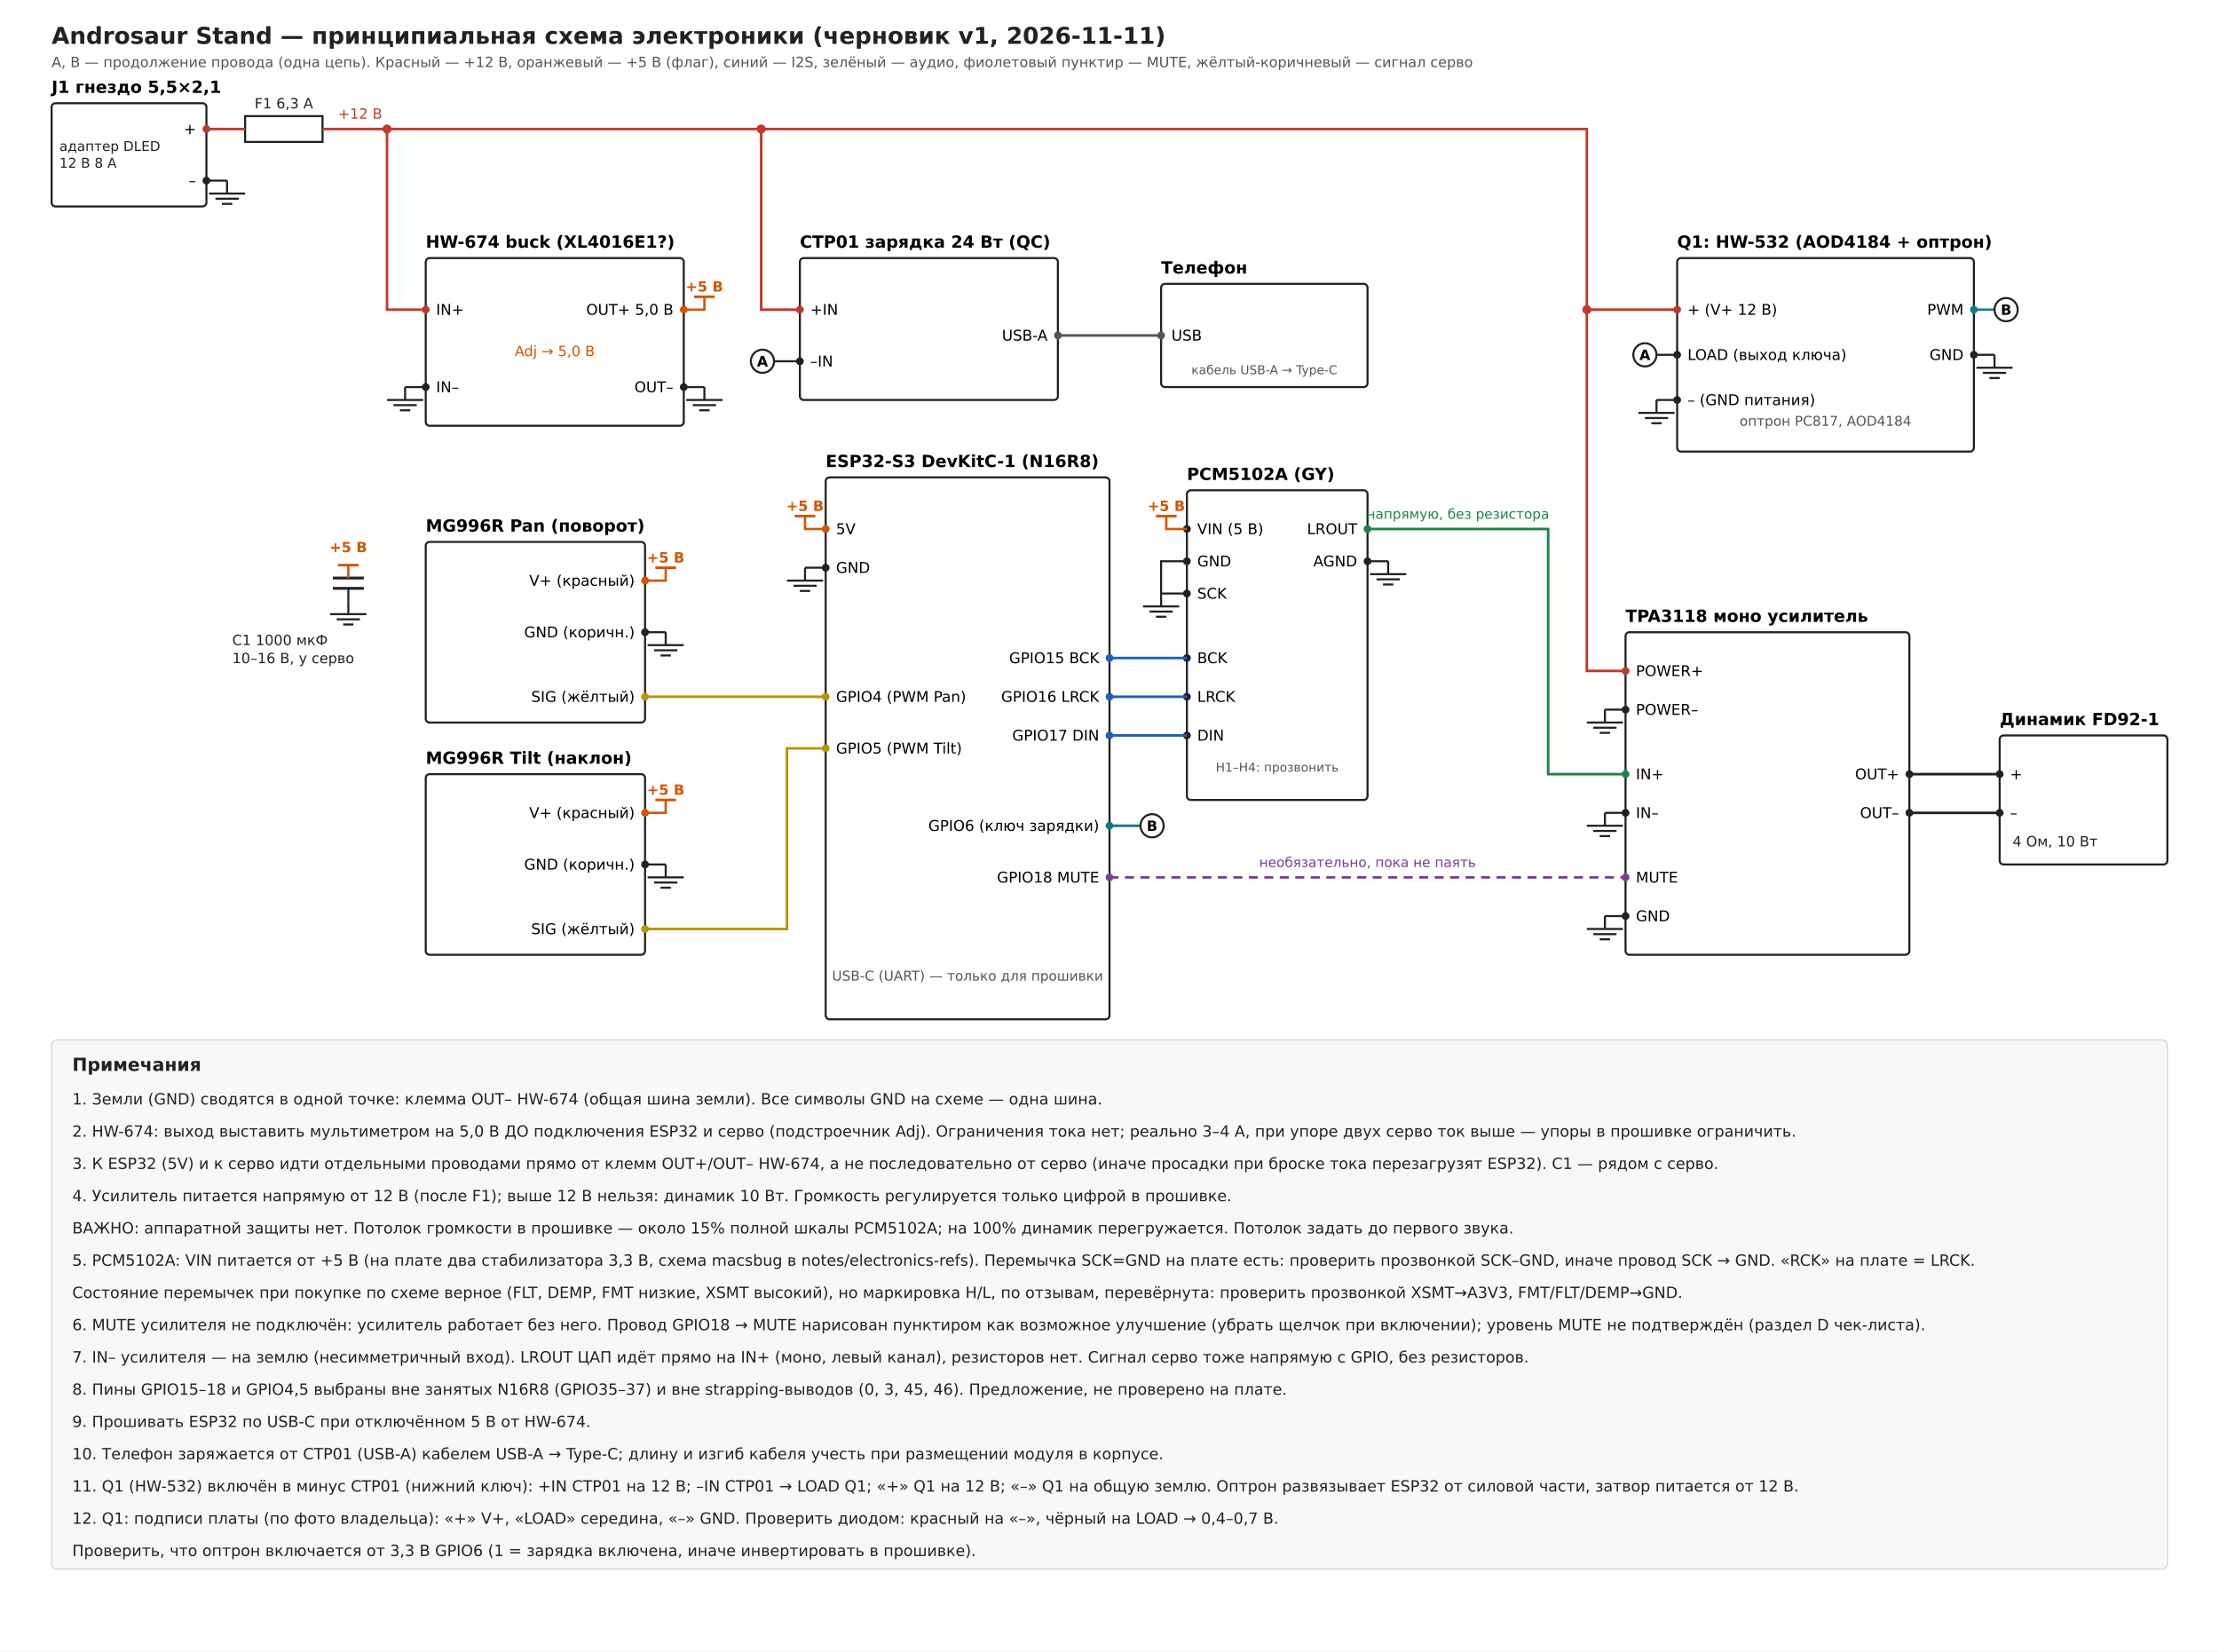
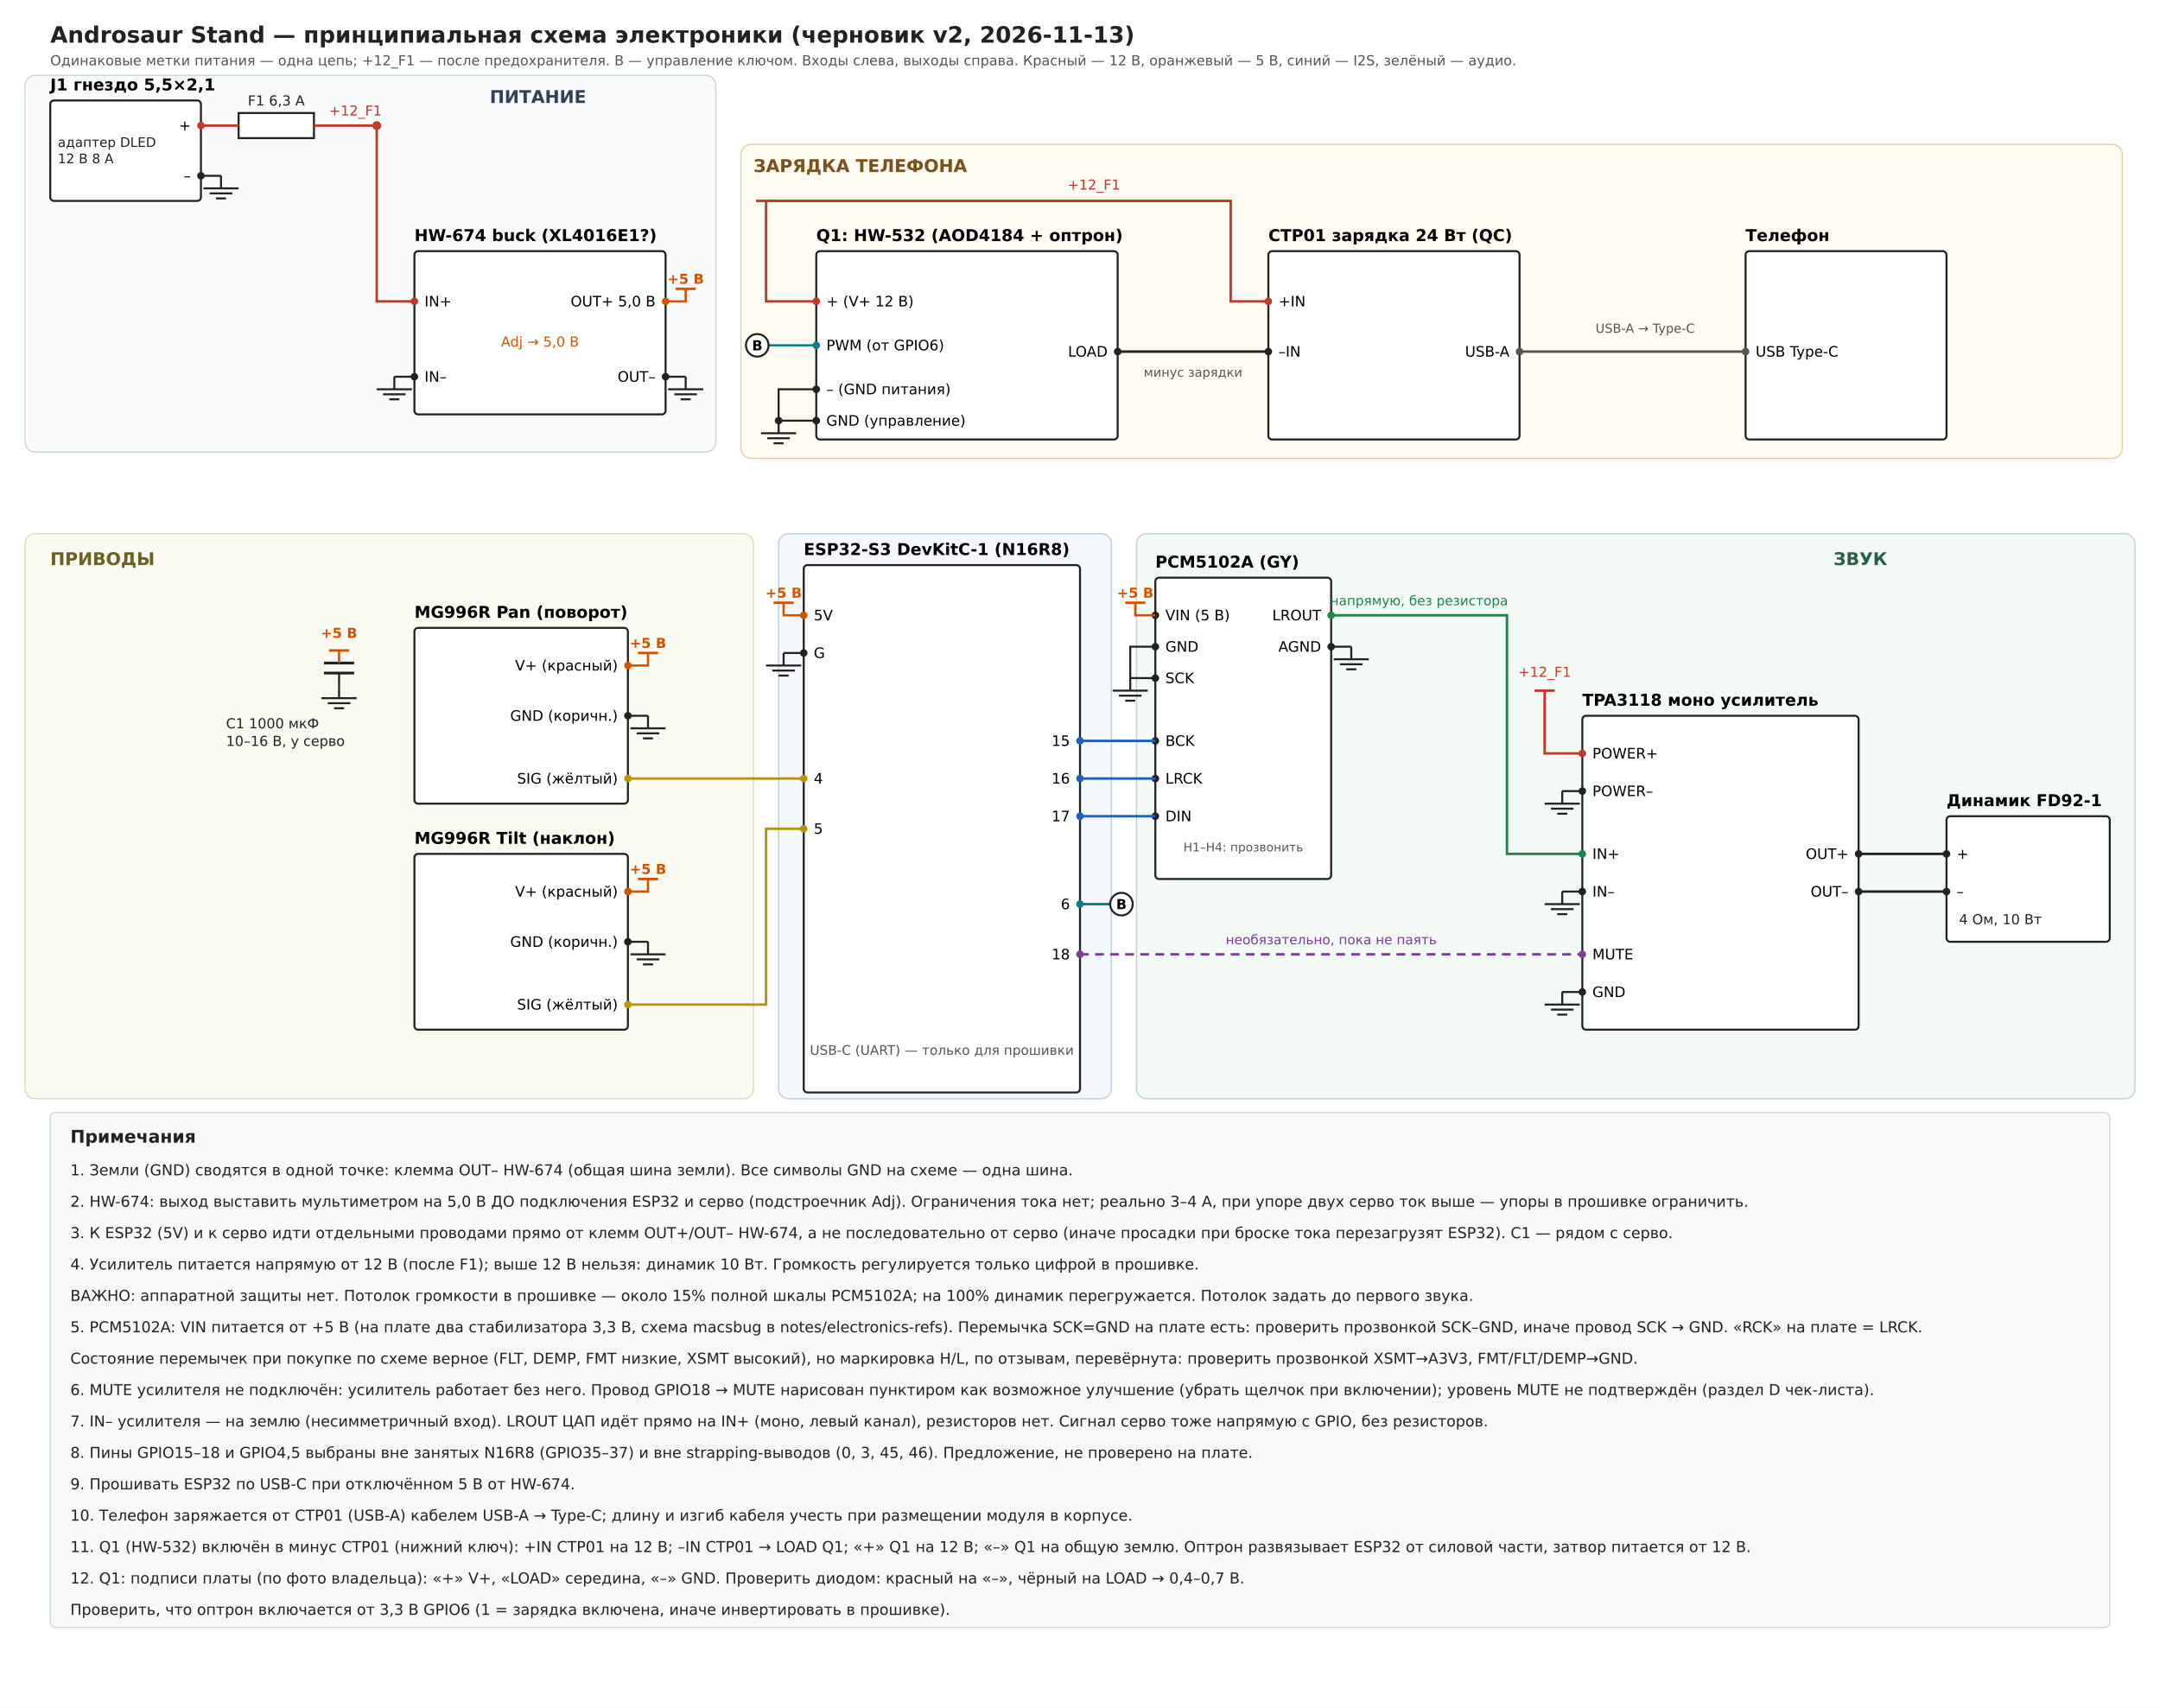
- <svg xmlns="http://www.w3.org/2000/svg" viewBox="0 0 1720 1280" width="1720" height="1280" font-family="DejaVu Sans, Arial, sans-serif">
-   <rect width="1720" height="1280" fill="#fff" />
-   <text x="40" y="34" font-size="18" text-anchor="start" font-weight="bold" fill="#222">Androsaur Stand — принципиальная схема электроники (черновик v1, 2026-11-11)</text>
-   <text x="40" y="52" font-size="11" text-anchor="start" font-weight="normal" fill="#555">A, B — продолжение провода (одна цепь). Красный — +12 В, оранжевый — +5 В (флаг), синий — I2S, зелёный — аудио, фиолетовый пунктир — MUTE, жёлтый-коричневый — сигнал серво</text>
+ <svg xmlns="http://www.w3.org/2000/svg" viewBox="0 0 1720 1360" width="1720" height="1360" font-family="DejaVu Sans, Arial, sans-serif">
+   <rect width="1720" height="1360" fill="#fff" />
+   <rect x="20" y="60" width="550" height="300" rx="8" fill="#f8fafc" stroke="#cbd5e1" />
+   <text x="390" y="82" font-size="14" font-weight="bold" fill="#334155">ПИТАНИЕ</text>
+   <rect x="590" y="115" width="1100" height="250" rx="8" fill="#fffaf2" stroke="#e2cda8" />
+   <text x="600" y="137" font-size="14" font-weight="bold" fill="#795220">ЗАРЯДКА ТЕЛЕФОНА</text>
+   <rect x="20" y="425" width="580" height="450" rx="8" fill="#faf9f2" stroke="#ded9bb" />
+   <text x="40" y="450" font-size="14" font-weight="bold" fill="#6b6023">ПРИВОДЫ</text>
+   <rect x="620" y="425" width="265" height="450" rx="8" fill="#f4f8fc" stroke="#bbcee2" />
+   <rect x="905" y="425" width="795" height="450" rx="8" fill="#f3faf6" stroke="#b9d8c6" />
+   <text x="1460" y="450" font-size="14" font-weight="bold" fill="#286045">ЗВУК</text>
+   <text x="40" y="34" font-size="18" text-anchor="start" font-weight="bold" fill="#222">Androsaur Stand — принципиальная схема электроники (черновик v2, 2026-11-13)</text>
+   <text x="40" y="52" font-size="11" text-anchor="start" font-weight="normal" fill="#555">Одинаковые метки питания — одна цепь; +12_F1 — после предохранителя. B — управление ключом. Входы слева, выходы справа. Красный — 12 В, оранжевый — 5 В, синий — I2S, зелёный — аудио.</text>
  <rect x="40" y="80" width="120" height="80" fill="#fff" stroke="#222" stroke-width="1.6" rx="3" />
  <text x="40" y="72" font-weight="bold" font-size="13">J1 гнездо 5,5×2,1</text>
  <text x="46" y="117" font-size="10.5" text-anchor="start" font-weight="normal" fill="#222">адаптер DLED</text>
  <text x="46" y="130" font-size="10.5" text-anchor="start" font-weight="normal" fill="#222">12 В 8 А</text>
  <circle cx="160" cy="100" r="3" fill="#c0392b" />
  <text x="152" y="104" font-size="11.5" text-anchor="end">+</text>
  <circle cx="160" cy="140" r="3" fill="#222" />
  <text x="152" y="144" font-size="11.5" text-anchor="end">–</text>
  <polyline points="160,140 176,140" fill="none" stroke="#222" stroke-width="1.6" />
  <polyline points="176,140 176,150" fill="none" stroke="#222" stroke-width="1.6" />
  <line x1="162" y1="150" x2="190" y2="150" stroke="#222" stroke-width="1.6" />
  <line x1="167" y1="154" x2="185" y2="154" stroke="#222" stroke-width="1.6" />
  <line x1="172" y1="158" x2="180" y2="158" stroke="#222" stroke-width="1.6" />
  <rect x="190" y="90" width="60" height="20" fill="#fff" stroke="#222" stroke-width="1.6" />
  <text x="220" y="84" font-size="11" text-anchor="middle" font-weight="normal" fill="#222">F1 6,3 А</text>
  <polyline points="160,100 190,100" fill="none" stroke="#c0392b" stroke-width="2" />
-   <polyline points="250,100 1230,100 1230,520 1260,520" fill="none" stroke="#c0392b" stroke-width="2" />
-   <text x="262" y="92" font-size="11" text-anchor="start" font-weight="normal" fill="#c0392b">+12 В</text>
+   <polyline points="250,100 300,100" fill="none" stroke="#c0392b" stroke-width="2" />
+   <text x="262" y="92" font-size="11" fill="#c0392b">+12_F1</text>
  <rect x="330" y="200" width="200" height="130" fill="#fff" stroke="#222" stroke-width="1.6" rx="3" />
  <text x="330" y="192" font-weight="bold" font-size="13">HW-674 buck (XL4016E1?)</text>
  <circle cx="330" cy="240" r="3" fill="#c0392b" />
  <text x="338" y="244" font-size="11.5">IN+</text>
  <circle cx="330" cy="300" r="3" fill="#222" />
  <text x="338" y="304" font-size="11.5">IN–</text>
  <circle cx="530" cy="240" r="3" fill="#d35400" />
  <text x="522" y="244" font-size="11.5" text-anchor="end">OUT+ 5,0 В</text>
  <circle cx="530" cy="300" r="3" fill="#222" />
  <text x="522" y="304" font-size="11.5" text-anchor="end">OUT–</text>
  <text x="430" y="276" font-size="11" text-anchor="middle" font-weight="normal" fill="#d35400">Adj → 5,0 В</text>
  <polyline points="300,100 300,240 330,240" fill="none" stroke="#c0392b" stroke-width="2" />
  <circle cx="300" cy="100" r="3.5" fill="#c0392b" />
  <polyline points="330,300 314,300" fill="none" stroke="#222" stroke-width="1.6" />
  <polyline points="314,300 314,310" fill="none" stroke="#222" stroke-width="1.6" />
  <line x1="300" y1="310" x2="328" y2="310" stroke="#222" stroke-width="1.6" />
  <line x1="305" y1="314" x2="323" y2="314" stroke="#222" stroke-width="1.6" />
  <line x1="310" y1="318" x2="318" y2="318" stroke="#222" stroke-width="1.6" />
  <polyline points="530,240 546,240 546,230" fill="none" stroke="#d35400" stroke-width="1.8" />
  <line x1="538" y1="230" x2="554" y2="230" stroke="#d35400" stroke-width="2" />
  <text x="546" y="226" font-size="11" font-weight="bold" fill="#d35400" text-anchor="middle">+5 В</text>
  <polyline points="530,300 546,300" fill="none" stroke="#222" stroke-width="1.6" />
  <polyline points="546,300 546,310" fill="none" stroke="#222" stroke-width="1.6" />
  <line x1="532" y1="310" x2="560" y2="310" stroke="#222" stroke-width="1.6" />
  <line x1="537" y1="314" x2="555" y2="314" stroke="#222" stroke-width="1.6" />
  <line x1="542" y1="318" x2="550" y2="318" stroke="#222" stroke-width="1.6" />
-   <rect x="620" y="200" width="200" height="110" fill="#fff" stroke="#222" stroke-width="1.6" rx="3" />
-   <text x="620" y="192" font-weight="bold" font-size="13">CTP01 зарядка 24 Вт (QC)</text>
-   <circle cx="620" cy="240" r="3" fill="#c0392b" />
-   <text x="628" y="244" font-size="11.5">+IN</text>
-   <circle cx="620" cy="280" r="3" fill="#222" />
-   <text x="628" y="284" font-size="11.5">–IN</text>
-   <circle cx="820" cy="260" r="3" fill="#555" />
-   <text x="812" y="264" font-size="11.5" text-anchor="end">USB-A</text>
-   <polyline points="590,100 590,240 620,240" fill="none" stroke="#c0392b" stroke-width="2" />
-   <circle cx="590" cy="100" r="3.5" fill="#c0392b" />
-   <polyline points="620,280 600,280" fill="none" stroke="#222" stroke-width="1.6" />
-   <circle cx="591" cy="280" r="9" fill="#fff" stroke="#222" stroke-width="1.6" />
-   <text x="591" y="284" font-size="11" font-weight="bold" text-anchor="middle">A</text>
-   <rect x="900" y="220" width="160" height="80" fill="#fff" stroke="#222" stroke-width="1.6" rx="3" />
-   <text x="900" y="212" font-weight="bold" font-size="13">Телефон</text>
-   <circle cx="900" cy="260" r="3" fill="#555" />
-   <text x="908" y="264" font-size="11.5">USB</text>
-   <text x="980" y="290" font-size="9.5" text-anchor="middle" font-weight="normal" fill="#555">кабель USB-A → Type-C</text>
-   <polyline points="820,260 900,260" fill="none" stroke="#555" stroke-width="2" />
-   <line x1="258" y1="448" x2="282" y2="448" stroke="#222" stroke-width="2.2" />
-   <line x1="258" y1="456" x2="282" y2="456" stroke="#222" stroke-width="2.2" />
-   <polyline points="270,448 270,438" fill="none" stroke="#d35400" stroke-width="1.8" />
-   <polyline points="270,456 270,466" fill="none" stroke="#222" stroke-width="1.6" />
-   <polyline points="270,466 270,476" fill="none" stroke="#222" stroke-width="1.6" />
-   <line x1="256" y1="476" x2="284" y2="476" stroke="#222" stroke-width="1.6" />
-   <line x1="261" y1="480" x2="279" y2="480" stroke="#222" stroke-width="1.6" />
-   <line x1="266" y1="484" x2="274" y2="484" stroke="#222" stroke-width="1.6" />
-   <line x1="262" y1="438" x2="278" y2="438" stroke="#d35400" stroke-width="2" />
-   <text x="270" y="428" font-size="11" text-anchor="middle" font-weight="bold" fill="#d35400">+5 В</text>
-   <text x="180" y="500" font-size="11" text-anchor="start" font-weight="normal" fill="#222">C1 1000 мкФ</text>
-   <text x="180" y="514" font-size="11" text-anchor="start" font-weight="normal" fill="#222">10–16 В, у серво</text>
-   <rect x="330" y="420" width="170" height="140" fill="#fff" stroke="#222" stroke-width="1.6" rx="3" />
-   <text x="330" y="412" font-weight="bold" font-size="13">MG996R Pan (поворот)</text>
-   <circle cx="500" cy="450" r="3" fill="#d35400" />
-   <text x="492" y="454" font-size="11.5" text-anchor="end">V+ (красный)</text>
-   <circle cx="500" cy="490" r="3" fill="#222" />
-   <text x="492" y="494" font-size="11.5" text-anchor="end">GND (коричн.)</text>
-   <circle cx="500" cy="540" r="3" fill="#b7950b" />
-   <text x="492" y="544" font-size="11.5" text-anchor="end">SIG (жёлтый)</text>
-   <polyline points="500,450 516,450 516,440" fill="none" stroke="#d35400" stroke-width="1.8" />
-   <line x1="508" y1="440" x2="524" y2="440" stroke="#d35400" stroke-width="2" />
-   <text x="516" y="436" font-size="11" font-weight="bold" fill="#d35400" text-anchor="middle">+5 В</text>
-   <polyline points="500,490 516,490" fill="none" stroke="#222" stroke-width="1.6" />
-   <polyline points="516,490 516,500" fill="none" stroke="#222" stroke-width="1.6" />
-   <line x1="502" y1="500" x2="530" y2="500" stroke="#222" stroke-width="1.6" />
-   <line x1="507" y1="504" x2="525" y2="504" stroke="#222" stroke-width="1.6" />
-   <line x1="512" y1="508" x2="520" y2="508" stroke="#222" stroke-width="1.6" />
-   <rect x="330" y="600" width="170" height="140" fill="#fff" stroke="#222" stroke-width="1.6" rx="3" />
-   <text x="330" y="592" font-weight="bold" font-size="13">MG996R Tilt (наклон)</text>
-   <circle cx="500" cy="630" r="3" fill="#d35400" />
-   <text x="492" y="634" font-size="11.5" text-anchor="end">V+ (красный)</text>
-   <circle cx="500" cy="670" r="3" fill="#222" />
-   <text x="492" y="674" font-size="11.5" text-anchor="end">GND (коричн.)</text>
-   <circle cx="500" cy="720" r="3" fill="#b7950b" />
-   <text x="492" y="724" font-size="11.5" text-anchor="end">SIG (жёлтый)</text>
-   <polyline points="500,630 516,630 516,620" fill="none" stroke="#d35400" stroke-width="1.8" />
-   <line x1="508" y1="620" x2="524" y2="620" stroke="#d35400" stroke-width="2" />
-   <text x="516" y="616" font-size="11" font-weight="bold" fill="#d35400" text-anchor="middle">+5 В</text>
-   <polyline points="500,670 516,670" fill="none" stroke="#222" stroke-width="1.6" />
-   <polyline points="516,670 516,680" fill="none" stroke="#222" stroke-width="1.6" />
-   <line x1="502" y1="680" x2="530" y2="680" stroke="#222" stroke-width="1.6" />
-   <line x1="507" y1="684" x2="525" y2="684" stroke="#222" stroke-width="1.6" />
-   <line x1="512" y1="688" x2="520" y2="688" stroke="#222" stroke-width="1.6" />
-   <rect x="640" y="370" width="220" height="420" fill="#fff" stroke="#222" stroke-width="1.6" rx="3" />
-   <text x="640" y="362" font-weight="bold" font-size="13">ESP32-S3 DevKitC-1 (N16R8)</text>
-   <circle cx="640" cy="410" r="3" fill="#d35400" />
-   <text x="648" y="414" font-size="11.5">5V</text>
-   <circle cx="640" cy="440" r="3" fill="#222" />
-   <text x="648" y="444" font-size="11.5">GND</text>
-   <circle cx="640" cy="540" r="3" fill="#b7950b" />
-   <text x="648" y="544" font-size="11.5">GPIO4 (PWM Pan)</text>
-   <circle cx="640" cy="580" r="3" fill="#b7950b" />
-   <text x="648" y="584" font-size="11.5">GPIO5 (PWM Tilt)</text>
-   <polyline points="640,410 624,410 624,400" fill="none" stroke="#d35400" stroke-width="1.8" />
-   <line x1="616" y1="400" x2="632" y2="400" stroke="#d35400" stroke-width="2" />
-   <text x="624" y="396" font-size="11" font-weight="bold" fill="#d35400" text-anchor="middle">+5 В</text>
-   <polyline points="640,440 624,440" fill="none" stroke="#222" stroke-width="1.6" />
-   <polyline points="624,440 624,450" fill="none" stroke="#222" stroke-width="1.6" />
-   <line x1="610" y1="450" x2="638" y2="450" stroke="#222" stroke-width="1.6" />
-   <line x1="615" y1="454" x2="633" y2="454" stroke="#222" stroke-width="1.6" />
-   <line x1="620" y1="458" x2="628" y2="458" stroke="#222" stroke-width="1.6" />
-   <circle cx="860" cy="510" r="3" fill="#1f5fbf" />
-   <text x="852" y="514" font-size="11.5" text-anchor="end">GPIO15 BCK</text>
-   <circle cx="860" cy="540" r="3" fill="#1f5fbf" />
-   <text x="852" y="544" font-size="11.5" text-anchor="end">GPIO16 LRCK</text>
-   <circle cx="860" cy="570" r="3" fill="#1f5fbf" />
-   <text x="852" y="574" font-size="11.5" text-anchor="end">GPIO17 DIN</text>
-   <circle cx="860" cy="680" r="3" fill="#7d3c98" />
-   <text x="852" y="684" font-size="11.5" text-anchor="end">GPIO18 MUTE</text>
-   <circle cx="860" cy="640" r="3" fill="#117a8b" />
-   <text x="852" y="644" font-size="11.5" text-anchor="end">GPIO6 (ключ зарядки)</text>
-   <polyline points="860,640 884,640" fill="none" stroke="#117a8b" stroke-width="2" />
-   <circle cx="893" cy="640" r="9" fill="#fff" stroke="#222" stroke-width="1.6" />
-   <text x="893" y="644" font-size="11" font-weight="bold" text-anchor="middle">B</text>
-   <text x="750" y="760" font-size="10.5" text-anchor="middle" font-weight="normal" fill="#555">USB-C (UART) — только для прошивки</text>
-   <polyline points="500,540 640,540" fill="none" stroke="#b7950b" stroke-width="2" />
-   <polyline points="500,720 610,720 610,580 640,580" fill="none" stroke="#b7950b" stroke-width="2" />
-   <rect x="920" y="380" width="140" height="240" fill="#fff" stroke="#222" stroke-width="1.6" rx="3" />
-   <text x="920" y="372" font-weight="bold" font-size="13">PCM5102A (GY)</text>
-   <circle cx="920" cy="410" r="3" fill="#222" />
-   <text x="928" y="414" font-size="11.5">VIN (5 В)</text>
-   <circle cx="920" cy="435" r="3" fill="#222" />
-   <text x="928" y="439" font-size="11.5">GND</text>
-   <circle cx="920" cy="460" r="3" fill="#222" />
-   <text x="928" y="464" font-size="11.5">SCK</text>
-   <circle cx="920" cy="510" r="3" fill="#222" />
-   <text x="928" y="514" font-size="11.5">BCK</text>
-   <circle cx="920" cy="540" r="3" fill="#222" />
-   <text x="928" y="544" font-size="11.5">LRCK</text>
-   <circle cx="920" cy="570" r="3" fill="#222" />
-   <text x="928" y="574" font-size="11.5">DIN</text>
-   <circle cx="1060" cy="410" r="3" fill="#1e8449" />
-   <text x="1052" y="414" font-size="11.5" text-anchor="end">LROUT</text>
-   <circle cx="1060" cy="435" r="3" fill="#222" />
-   <text x="1052" y="439" font-size="11.5" text-anchor="end">AGND</text>
-   <polyline points="920,410 904,410 904,400" fill="none" stroke="#d35400" stroke-width="1.8" />
-   <line x1="896" y1="400" x2="912" y2="400" stroke="#d35400" stroke-width="2" />
-   <text x="904" y="396" font-size="11" font-weight="bold" fill="#d35400" text-anchor="middle">+5 В</text>
-   <polyline points="920,435 900,435 900,460 920,460" fill="none" stroke="#222" stroke-width="1.6" />
-   <polyline points="900,460 900,470" fill="none" stroke="#222" stroke-width="1.6" />
-   <line x1="886" y1="470" x2="914" y2="470" stroke="#222" stroke-width="1.6" />
-   <line x1="891" y1="474" x2="909" y2="474" stroke="#222" stroke-width="1.6" />
-   <line x1="896" y1="478" x2="904" y2="478" stroke="#222" stroke-width="1.6" />
-   <polyline points="860,510 920,510" fill="none" stroke="#1f5fbf" stroke-width="2" />
-   <polyline points="860,540 920,540" fill="none" stroke="#1f5fbf" stroke-width="2" />
-   <polyline points="860,570 920,570" fill="none" stroke="#1f5fbf" stroke-width="2" />
-   <text x="990" y="598" font-size="9.5" text-anchor="middle" font-weight="normal" fill="#555">H1–H4: прозвонить</text>
-   <polyline points="1060,435 1076,435" fill="none" stroke="#222" stroke-width="1.6" />
-   <polyline points="1076,435 1076,445" fill="none" stroke="#222" stroke-width="1.6" />
-   <line x1="1062" y1="445" x2="1090" y2="445" stroke="#222" stroke-width="1.6" />
-   <line x1="1067" y1="449" x2="1085" y2="449" stroke="#222" stroke-width="1.6" />
-   <line x1="1072" y1="453" x2="1080" y2="453" stroke="#222" stroke-width="1.6" />
-   <polyline points="1060,410 1200,410 1200,600 1260,600" fill="none" stroke="#1e8449" stroke-width="2" />
-   <text x="1130" y="402" font-size="10.5" text-anchor="middle" font-weight="normal" fill="#1e8449">напрямую, без резистора</text>
-   <rect x="1300" y="200" width="230" height="150" fill="#fff" stroke="#222" stroke-width="1.6" rx="3" />
-   <text x="1300" y="192" font-weight="bold" font-size="13">Q1: HW-532 (AOD4184 + оптрон)</text>
-   <circle cx="1300" cy="240" r="3" fill="#c0392b" />
-   <text x="1308" y="244" font-size="11.5">+ (V+ 12 В)</text>
-   <circle cx="1300" cy="275" r="3" fill="#222" />
-   <text x="1308" y="279" font-size="11.5">LOAD (выход ключа)</text>
-   <circle cx="1300" cy="310" r="3" fill="#222" />
-   <text x="1308" y="314" font-size="11.5">– (GND питания)</text>
-   <polyline points="1300,310 1284,310" fill="none" stroke="#222" stroke-width="1.6" />
-   <polyline points="1284,310 1284,320" fill="none" stroke="#222" stroke-width="1.6" />
-   <line x1="1270" y1="320" x2="1298" y2="320" stroke="#222" stroke-width="1.6" />
-   <line x1="1275" y1="324" x2="1293" y2="324" stroke="#222" stroke-width="1.6" />
-   <line x1="1280" y1="328" x2="1288" y2="328" stroke="#222" stroke-width="1.6" />
-   <polyline points="1230,240 1300,240" fill="none" stroke="#c0392b" stroke-width="2" />
-   <circle cx="1230" cy="240" r="3.5" fill="#c0392b" />
-   <polyline points="1300,275 1284,275" fill="none" stroke="#222" stroke-width="1.6" />
-   <circle cx="1275" cy="275" r="9" fill="#fff" stroke="#222" stroke-width="1.6" />
-   <text x="1275" y="279" font-size="11" font-weight="bold" text-anchor="middle">A</text>
-   <circle cx="1530" cy="240" r="3" fill="#117a8b" />
-   <text x="1522" y="244" font-size="11.5" text-anchor="end">PWM</text>
-   <circle cx="1530" cy="275" r="3" fill="#222" />
-   <text x="1522" y="279" font-size="11.5" text-anchor="end">GND</text>
-   <polyline points="1530,240 1546,240" fill="none" stroke="#117a8b" stroke-width="1.8" />
-   <circle cx="1555" cy="240" r="9" fill="#fff" stroke="#222" stroke-width="1.6" />
-   <text x="1555" y="244" font-size="11" font-weight="bold" text-anchor="middle">B</text>
-   <polyline points="1530,275 1546,275" fill="none" stroke="#222" stroke-width="1.6" />
-   <polyline points="1546,275 1546,285" fill="none" stroke="#222" stroke-width="1.6" />
-   <line x1="1532" y1="285" x2="1560" y2="285" stroke="#222" stroke-width="1.6" />
-   <line x1="1537" y1="289" x2="1555" y2="289" stroke="#222" stroke-width="1.6" />
-   <line x1="1542" y1="293" x2="1550" y2="293" stroke="#222" stroke-width="1.6" />
-   <text x="1415" y="330" font-size="10.5" text-anchor="middle" font-weight="normal" fill="#555">оптрон PC817, AOD4184</text>
-   <rect x="1260" y="490" width="220" height="250" fill="#fff" stroke="#222" stroke-width="1.6" rx="3" />
-   <text x="1260" y="482" font-weight="bold" font-size="13">TPA3118 моно усилитель</text>
-   <circle cx="1260" cy="520" r="3" fill="#c0392b" />
-   <text x="1268" y="524" font-size="11.5">POWER+</text>
-   <circle cx="1260" cy="550" r="3" fill="#222" />
-   <text x="1268" y="554" font-size="11.5">POWER–</text>
-   <circle cx="1260" cy="600" r="3" fill="#1e8449" />
-   <text x="1268" y="604" font-size="11.5">IN+</text>
-   <circle cx="1260" cy="630" r="3" fill="#222" />
-   <text x="1268" y="634" font-size="11.5">IN–</text>
-   <circle cx="1260" cy="680" r="3" fill="#7d3c98" />
-   <text x="1268" y="684" font-size="11.5">MUTE</text>
-   <circle cx="1260" cy="710" r="3" fill="#222" />
-   <text x="1268" y="714" font-size="11.5">GND</text>
-   <circle cx="1480" cy="600" r="3" fill="#222" />
-   <text x="1472" y="604" font-size="11.5" text-anchor="end">OUT+</text>
-   <circle cx="1480" cy="630" r="3" fill="#222" />
-   <text x="1472" y="634" font-size="11.5" text-anchor="end">OUT–</text>
-   <polyline points="1260,550 1244,550" fill="none" stroke="#222" stroke-width="1.6" />
-   <polyline points="1244,550 1244,560" fill="none" stroke="#222" stroke-width="1.6" />
-   <line x1="1230" y1="560" x2="1258" y2="560" stroke="#222" stroke-width="1.6" />
-   <line x1="1235" y1="564" x2="1253" y2="564" stroke="#222" stroke-width="1.6" />
-   <line x1="1240" y1="568" x2="1248" y2="568" stroke="#222" stroke-width="1.6" />
-   <polyline points="1260,630 1244,630" fill="none" stroke="#222" stroke-width="1.6" />
-   <polyline points="1244,630 1244,640" fill="none" stroke="#222" stroke-width="1.6" />
-   <line x1="1230" y1="640" x2="1258" y2="640" stroke="#222" stroke-width="1.6" />
-   <line x1="1235" y1="644" x2="1253" y2="644" stroke="#222" stroke-width="1.6" />
-   <line x1="1240" y1="648" x2="1248" y2="648" stroke="#222" stroke-width="1.6" />
-   <polyline points="1260,710 1244,710" fill="none" stroke="#222" stroke-width="1.6" />
-   <polyline points="1244,710 1244,720" fill="none" stroke="#222" stroke-width="1.6" />
-   <line x1="1230" y1="720" x2="1258" y2="720" stroke="#222" stroke-width="1.6" />
-   <line x1="1235" y1="724" x2="1253" y2="724" stroke="#222" stroke-width="1.6" />
-   <line x1="1240" y1="728" x2="1248" y2="728" stroke="#222" stroke-width="1.6" />
-   <polyline points="860,680 1260,680" fill="none" stroke="#7d3c98" stroke-width="2" stroke-dasharray="7 5" />
-   <text x="1060" y="672" font-size="10.5" text-anchor="middle" font-weight="normal" fill="#7d3c98">необязательно, пока не паять</text>
-   <rect x="1550" y="570" width="130" height="100" fill="#fff" stroke="#222" stroke-width="1.6" rx="3" />
-   <text x="1550" y="562" font-weight="bold" font-size="13">Динамик FD92-1</text>
-   <text x="1560" y="656" font-size="11" text-anchor="start" font-weight="normal" fill="#222">4 Ом, 10 Вт</text>
-   <circle cx="1550" cy="600" r="3" fill="#222" />
-   <text x="1558" y="604" font-size="11.5">+</text>
-   <circle cx="1550" cy="630" r="3" fill="#222" />
-   <text x="1558" y="634" font-size="11.5">–</text>
-   <polyline points="1480,600 1550,600" fill="none" stroke="#222" stroke-width="2" />
-   <polyline points="1480,630 1550,630" fill="none" stroke="#222" stroke-width="2" />
-   <rect x="40" y="806" width="1640" height="410" fill="#f6f8fa" stroke="#d0d7de" rx="4" />
-   <text x="56" y="830" font-size="14" text-anchor="start" font-weight="bold" fill="#222">Примечания</text>
-   <text x="56" y="856" font-size="12" text-anchor="start" font-weight="normal" fill="#222">1. Земли (GND) сводятся в одной точке: клемма OUT– HW-674 (общая шина земли). Все символы GND на схеме — одна шина.</text>
-   <text x="56" y="881" font-size="12" text-anchor="start" font-weight="normal" fill="#222">2. HW-674: выход выставить мультиметром на 5,0 В ДО подключения ESP32 и серво (подстроечник Adj). Ограничения тока нет; реально 3–4 А, при упоре двух серво ток выше — упоры в прошивке ограничить.</text>
-   <text x="56" y="906" font-size="12" text-anchor="start" font-weight="normal" fill="#222">3. К ESP32 (5V) и к серво идти отдельными проводами прямо от клемм OUT+/OUT– HW-674, а не последовательно от серво (иначе просадки при броске тока перезагрузят ESP32). C1 — рядом с серво.</text>
-   <text x="56" y="931" font-size="12" text-anchor="start" font-weight="normal" fill="#222">4. Усилитель питается напрямую от 12 В (после F1); выше 12 В нельзя: динамик 10 Вт. Громкость регулируется только цифрой в прошивке.</text>
-   <text x="56" y="956" font-size="12" text-anchor="start" font-weight="normal" fill="#222">    ВАЖНО: аппаратной защиты нет. Потолок громкости в прошивке — около 15% полной шкалы PCM5102A; на 100% динамик перегружается. Потолок задать до первого звука.</text>
-   <text x="56" y="981" font-size="12" text-anchor="start" font-weight="normal" fill="#222">5. PCM5102A: VIN питается от +5 В (на плате два стабилизатора 3,3 В, схема macsbug в notes/electronics-refs). Перемычка SCK=GND на плате есть: проверить прозвонкой SCK–GND, иначе провод SCK → GND. «RCK» на плате = LRCK.</text>
-   <text x="56" y="1006" font-size="12" text-anchor="start" font-weight="normal" fill="#222">    Состояние перемычек при покупке по схеме верное (FLT, DEMP, FMT низкие, XSMT высокий), но маркировка H/L, по отзывам, перевёрнута: проверить прозвонкой XSMT→A3V3, FMT/FLT/DEMP→GND.</text>
-   <text x="56" y="1031" font-size="12" text-anchor="start" font-weight="normal" fill="#222">6. MUTE усилителя не подключён: усилитель работает без него. Провод GPIO18 → MUTE нарисован пунктиром как возможное улучшение (убрать щелчок при включении); уровень MUTE не подтверждён (раздел D чек-листа).</text>
-   <text x="56" y="1056" font-size="12" text-anchor="start" font-weight="normal" fill="#222">7. IN– усилителя — на землю (несимметричный вход). LROUT ЦАП идёт прямо на IN+ (моно, левый канал), резисторов нет. Сигнал серво тоже напрямую с GPIO, без резисторов.</text>
-   <text x="56" y="1081" font-size="12" text-anchor="start" font-weight="normal" fill="#222">8. Пины GPIO15–18 и GPIO4,5 выбраны вне занятых N16R8 (GPIO35–37) и вне strapping-выводов (0, 3, 45, 46). Предложение, не проверено на плате.</text>
-   <text x="56" y="1106" font-size="12" text-anchor="start" font-weight="normal" fill="#222">9. Прошивать ESP32 по USB-C при отключённом 5 В от HW-674.</text>
-   <text x="56" y="1131" font-size="12" text-anchor="start" font-weight="normal" fill="#222">10. Телефон заряжается от CTP01 (USB-A) кабелем USB-A → Type-C; длину и изгиб кабеля учесть при размещении модуля в корпусе.</text>
-   <text x="56" y="1156" font-size="12" text-anchor="start" font-weight="normal" fill="#222">11. Q1 (HW-532) включён в минус CTP01 (нижний ключ): +IN CTP01 на 12 В; –IN CTP01 → LOAD Q1; «+» Q1 на 12 В; «–» Q1 на общую землю. Оптрон развязывает ESP32 от силовой части, затвор питается от 12 В.</text>
-   <text x="56" y="1181" font-size="12" text-anchor="start" font-weight="normal" fill="#222">12. Q1: подписи платы (по фото владельца): «+» V+, «LOAD» середина, «–» GND. Проверить диодом: красный на «–», чёрный на LOAD → 0,4–0,7 В.</text>
-   <text x="56" y="1206" font-size="12" text-anchor="start" font-weight="normal" fill="#222">    Проверить, что оптрон включается от 3,3 В GPIO6 (1 = зарядка включена, иначе инвертировать в прошивке).</text>
+   <rect x="1010" y="200" width="200" height="150" fill="#fff" stroke="#222" stroke-width="1.6" rx="3" />
+   <text x="1010" y="192" font-weight="bold" font-size="13">CTP01 зарядка 24 Вт (QC)</text>
+   <circle cx="1010" cy="240" r="3" fill="#c0392b" />
+   <text x="1018" y="244" font-size="11.5">+IN</text>
+   <circle cx="1010" cy="280" r="3" fill="#222" />
+   <text x="1018" y="284" font-size="11.5">–IN</text>
+   <circle cx="1210" cy="280" r="3" fill="#555" />
+   <text x="1202" y="284" font-size="11.5" text-anchor="end">USB-A</text>
+   <polyline points="610,160 980,160 980,240 1010,240" fill="none" stroke="#c0392b" stroke-width="2" />
+   <text x="850" y="151" font-size="11" fill="#c0392b">+12_F1</text>
+   <rect x="1390" y="200" width="160" height="150" fill="#fff" stroke="#222" stroke-width="1.6" rx="3" />
+   <text x="1390" y="192" font-weight="bold" font-size="13">Телефон</text>
+   <circle cx="1390" cy="280" r="3" fill="#555" />
+   <text x="1398" y="284" font-size="11.5">USB Type-C</text>
+   <text x="1310" y="265" font-size="10" text-anchor="middle" fill="#555">USB-A → Type-C</text>
+   <polyline points="1210,280 1390,280" fill="none" stroke="#555" stroke-width="2" />
+   <g transform="translate(0 80)">
+     <line x1="258" y1="448" x2="282" y2="448" stroke="#222" stroke-width="2.2" />
+     <line x1="258" y1="456" x2="282" y2="456" stroke="#222" stroke-width="2.2" />
+     <polyline points="270,448 270,438" fill="none" stroke="#d35400" stroke-width="1.8" />
+     <polyline points="270,456 270,466" fill="none" stroke="#222" stroke-width="1.6" />
+     <polyline points="270,466 270,476" fill="none" stroke="#222" stroke-width="1.6" />
+     <line x1="256" y1="476" x2="284" y2="476" stroke="#222" stroke-width="1.6" />
+     <line x1="261" y1="480" x2="279" y2="480" stroke="#222" stroke-width="1.6" />
+     <line x1="266" y1="484" x2="274" y2="484" stroke="#222" stroke-width="1.6" />
+     <line x1="262" y1="438" x2="278" y2="438" stroke="#d35400" stroke-width="2" />
+     <text x="270" y="428" font-size="11" text-anchor="middle" font-weight="bold" fill="#d35400">+5 В</text>
+     <text x="180" y="500" font-size="11" text-anchor="start" font-weight="normal" fill="#222">C1 1000 мкФ</text>
+     <text x="180" y="514" font-size="11" text-anchor="start" font-weight="normal" fill="#222">10–16 В, у серво</text>
+     <rect x="330" y="420" width="170" height="140" fill="#fff" stroke="#222" stroke-width="1.6" rx="3" />
+     <text x="330" y="412" font-weight="bold" font-size="13">MG996R Pan (поворот)</text>
+     <circle cx="500" cy="450" r="3" fill="#d35400" />
+     <text x="492" y="454" font-size="11.5" text-anchor="end">V+ (красный)</text>
+     <circle cx="500" cy="490" r="3" fill="#222" />
+     <text x="492" y="494" font-size="11.5" text-anchor="end">GND (коричн.)</text>
+     <circle cx="500" cy="540" r="3" fill="#b7950b" />
+     <text x="492" y="544" font-size="11.5" text-anchor="end">SIG (жёлтый)</text>
+     <polyline points="500,450 516,450 516,440" fill="none" stroke="#d35400" stroke-width="1.8" />
+     <line x1="508" y1="440" x2="524" y2="440" stroke="#d35400" stroke-width="2" />
+     <text x="516" y="436" font-size="11" font-weight="bold" fill="#d35400" text-anchor="middle">+5 В</text>
+     <polyline points="500,490 516,490" fill="none" stroke="#222" stroke-width="1.6" />
+     <polyline points="516,490 516,500" fill="none" stroke="#222" stroke-width="1.6" />
+     <line x1="502" y1="500" x2="530" y2="500" stroke="#222" stroke-width="1.6" />
+     <line x1="507" y1="504" x2="525" y2="504" stroke="#222" stroke-width="1.6" />
+     <line x1="512" y1="508" x2="520" y2="508" stroke="#222" stroke-width="1.6" />
+     <rect x="330" y="600" width="170" height="140" fill="#fff" stroke="#222" stroke-width="1.6" rx="3" />
+     <text x="330" y="592" font-weight="bold" font-size="13">MG996R Tilt (наклон)</text>
+     <circle cx="500" cy="630" r="3" fill="#d35400" />
+     <text x="492" y="634" font-size="11.5" text-anchor="end">V+ (красный)</text>
+     <circle cx="500" cy="670" r="3" fill="#222" />
+     <text x="492" y="674" font-size="11.5" text-anchor="end">GND (коричн.)</text>
+     <circle cx="500" cy="720" r="3" fill="#b7950b" />
+     <text x="492" y="724" font-size="11.5" text-anchor="end">SIG (жёлтый)</text>
+     <polyline points="500,630 516,630 516,620" fill="none" stroke="#d35400" stroke-width="1.8" />
+     <line x1="508" y1="620" x2="524" y2="620" stroke="#d35400" stroke-width="2" />
+     <text x="516" y="616" font-size="11" font-weight="bold" fill="#d35400" text-anchor="middle">+5 В</text>
+     <polyline points="500,670 516,670" fill="none" stroke="#222" stroke-width="1.6" />
+     <polyline points="516,670 516,680" fill="none" stroke="#222" stroke-width="1.6" />
+     <line x1="502" y1="680" x2="530" y2="680" stroke="#222" stroke-width="1.6" />
+     <line x1="507" y1="684" x2="525" y2="684" stroke="#222" stroke-width="1.6" />
+     <line x1="512" y1="688" x2="520" y2="688" stroke="#222" stroke-width="1.6" />
+     <rect x="640" y="370" width="220" height="420" fill="#fff" stroke="#222" stroke-width="1.6" rx="3" />
+     <text x="640" y="362" font-weight="bold" font-size="13">ESP32-S3 DevKitC-1 (N16R8)</text>
+     <circle cx="640" cy="410" r="3" fill="#d35400" />
+     <text x="648" y="414" font-size="11.5">5V</text>
+     <circle cx="640" cy="440" r="3" fill="#222" />
+     <text x="648" y="444" font-size="11.5">G</text>
+     <circle cx="640" cy="540" r="3" fill="#b7950b" />
+     <text x="648" y="544" font-size="11.5">4</text>
+     <circle cx="640" cy="580" r="3" fill="#b7950b" />
+     <text x="648" y="584" font-size="11.5">5</text>
+     <polyline points="640,410 624,410 624,400" fill="none" stroke="#d35400" stroke-width="1.8" />
+     <line x1="616" y1="400" x2="632" y2="400" stroke="#d35400" stroke-width="2" />
+     <text x="624" y="396" font-size="11" font-weight="bold" fill="#d35400" text-anchor="middle">+5 В</text>
+     <polyline points="640,440 624,440" fill="none" stroke="#222" stroke-width="1.6" />
+     <polyline points="624,440 624,450" fill="none" stroke="#222" stroke-width="1.6" />
+     <line x1="610" y1="450" x2="638" y2="450" stroke="#222" stroke-width="1.6" />
+     <line x1="615" y1="454" x2="633" y2="454" stroke="#222" stroke-width="1.6" />
+     <line x1="620" y1="458" x2="628" y2="458" stroke="#222" stroke-width="1.6" />
+     <circle cx="860" cy="510" r="3" fill="#1f5fbf" />
+     <text x="852" y="514" font-size="11.5" text-anchor="end">15</text>
+     <circle cx="860" cy="540" r="3" fill="#1f5fbf" />
+     <text x="852" y="544" font-size="11.5" text-anchor="end">16</text>
+     <circle cx="860" cy="570" r="3" fill="#1f5fbf" />
+     <text x="852" y="574" font-size="11.5" text-anchor="end">17</text>
+     <circle cx="860" cy="680" r="3" fill="#7d3c98" />
+     <text x="852" y="684" font-size="11.5" text-anchor="end">18</text>
+     <circle cx="860" cy="640" r="3" fill="#117a8b" />
+     <text x="852" y="644" font-size="11.5" text-anchor="end">6</text>
+     <polyline points="860,640 884,640" fill="none" stroke="#117a8b" stroke-width="2" />
+     <circle cx="893" cy="640" r="9" fill="#fff" stroke="#222" stroke-width="1.6" />
+     <text x="893" y="644" font-size="11" font-weight="bold" text-anchor="middle">B</text>
+     <text x="750" y="760" font-size="10.5" text-anchor="middle" font-weight="normal" fill="#555">USB-C (UART) — только для прошивки</text>
+     <polyline points="500,540 640,540" fill="none" stroke="#b7950b" stroke-width="2" />
+     <polyline points="500,720 610,720 610,580 640,580" fill="none" stroke="#b7950b" stroke-width="2" />
+     <rect x="920" y="380" width="140" height="240" fill="#fff" stroke="#222" stroke-width="1.6" rx="3" />
+     <text x="920" y="372" font-weight="bold" font-size="13">PCM5102A (GY)</text>
+     <circle cx="920" cy="410" r="3" fill="#222" />
+     <text x="928" y="414" font-size="11.5">VIN (5 В)</text>
+     <circle cx="920" cy="435" r="3" fill="#222" />
+     <text x="928" y="439" font-size="11.5">GND</text>
+     <circle cx="920" cy="460" r="3" fill="#222" />
+     <text x="928" y="464" font-size="11.5">SCK</text>
+     <circle cx="920" cy="510" r="3" fill="#222" />
+     <text x="928" y="514" font-size="11.5">BCK</text>
+     <circle cx="920" cy="540" r="3" fill="#222" />
+     <text x="928" y="544" font-size="11.5">LRCK</text>
+     <circle cx="920" cy="570" r="3" fill="#222" />
+     <text x="928" y="574" font-size="11.5">DIN</text>
+     <circle cx="1060" cy="410" r="3" fill="#1e8449" />
+     <text x="1052" y="414" font-size="11.5" text-anchor="end">LROUT</text>
+     <circle cx="1060" cy="435" r="3" fill="#222" />
+     <text x="1052" y="439" font-size="11.5" text-anchor="end">AGND</text>
+     <polyline points="920,410 904,410 904,400" fill="none" stroke="#d35400" stroke-width="1.8" />
+     <line x1="896" y1="400" x2="912" y2="400" stroke="#d35400" stroke-width="2" />
+     <text x="904" y="396" font-size="11" font-weight="bold" fill="#d35400" text-anchor="middle">+5 В</text>
+     <polyline points="920,435 900,435 900,460 920,460" fill="none" stroke="#222" stroke-width="1.6" />
+     <polyline points="900,460 900,470" fill="none" stroke="#222" stroke-width="1.6" />
+     <line x1="886" y1="470" x2="914" y2="470" stroke="#222" stroke-width="1.6" />
+     <line x1="891" y1="474" x2="909" y2="474" stroke="#222" stroke-width="1.6" />
+     <line x1="896" y1="478" x2="904" y2="478" stroke="#222" stroke-width="1.6" />
+     <polyline points="860,510 920,510" fill="none" stroke="#1f5fbf" stroke-width="2" />
+     <polyline points="860,540 920,540" fill="none" stroke="#1f5fbf" stroke-width="2" />
+     <polyline points="860,570 920,570" fill="none" stroke="#1f5fbf" stroke-width="2" />
+     <text x="990" y="598" font-size="9.5" text-anchor="middle" font-weight="normal" fill="#555">H1–H4: прозвонить</text>
+     <polyline points="1060,435 1076,435" fill="none" stroke="#222" stroke-width="1.6" />
+     <polyline points="1076,435 1076,445" fill="none" stroke="#222" stroke-width="1.6" />
+     <line x1="1062" y1="445" x2="1090" y2="445" stroke="#222" stroke-width="1.6" />
+     <line x1="1067" y1="449" x2="1085" y2="449" stroke="#222" stroke-width="1.6" />
+     <line x1="1072" y1="453" x2="1080" y2="453" stroke="#222" stroke-width="1.6" />
+     <polyline points="1060,410 1200,410 1200,600 1260,600" fill="none" stroke="#1e8449" stroke-width="2" />
+     <text x="1130" y="402" font-size="10.5" text-anchor="middle" font-weight="normal" fill="#1e8449">напрямую, без резистора</text>
+   </g>
+   <rect x="650" y="200" width="240" height="150" fill="#fff" stroke="#222" stroke-width="1.6" rx="3" />
+   <text x="650" y="192" font-weight="bold" font-size="13">Q1: HW-532 (AOD4184 + оптрон)</text>
+   <circle cx="650" cy="240" r="3" fill="#c0392b" />
+   <text x="658" y="244" font-size="11.5">+ (V+ 12 В)</text>
+   <polyline points="610,160 610,240 650,240" fill="none" stroke="#c0392b" stroke-width="2" />
+   <line x1="602" y1="160" x2="618" y2="160" stroke="#c0392b" stroke-width="2" />
+   <circle cx="890" cy="280" r="3" fill="#222" />
+   <text x="882" y="284" font-size="11.5" text-anchor="end">LOAD</text>
+   <polyline points="890,280 1010,280" fill="none" stroke="#222" stroke-width="2" />
+   <text x="950" y="300" font-size="10" text-anchor="middle" fill="#555">минус зарядки</text>
+   <circle cx="650" cy="275" r="3" fill="#117a8b" />
+   <text x="658" y="279" font-size="11.5">PWM (от GPIO6)</text>
+   <polyline points="612,275 650,275" fill="none" stroke="#117a8b" stroke-width="1.8" />
+   <circle cx="603" cy="275" r="9" fill="#fff" stroke="#222" stroke-width="1.6" />
+   <text x="603" y="279" font-size="11" font-weight="bold" text-anchor="middle">B</text>
+   <circle cx="650" cy="310" r="3" fill="#222" />
+   <text x="658" y="314" font-size="11.5">– (GND питания)</text>
+   <circle cx="650" cy="335" r="3" fill="#222" />
+   <text x="658" y="339" font-size="11.5">GND (управление)</text>
+   <polyline points="650,310 620,310 620,345" fill="none" stroke="#222" stroke-width="1.6" />
+   <polyline points="650,335 620,335" fill="none" stroke="#222" stroke-width="1.6" />
+   <circle cx="620" cy="335" r="3" fill="#222" />
+   <line x1="606" y1="345" x2="634" y2="345" stroke="#222" stroke-width="1.6" />
+   <line x1="611" y1="349" x2="629" y2="349" stroke="#222" stroke-width="1.6" />
+   <line x1="616" y1="353" x2="624" y2="353" stroke="#222" stroke-width="1.6" />
+   <g transform="translate(0 80)">
+     <rect x="1260" y="490" width="220" height="250" fill="#fff" stroke="#222" stroke-width="1.6" rx="3" />
+     <text x="1260" y="482" font-weight="bold" font-size="13">TPA3118 моно усилитель</text>
+     <circle cx="1260" cy="520" r="3" fill="#c0392b" />
+     <text x="1268" y="524" font-size="11.5">POWER+</text>
+     <polyline points="1230,470 1230,520 1260,520" fill="none" stroke="#c0392b" stroke-width="2" />
+     <line x1="1222" y1="470" x2="1238" y2="470" stroke="#c0392b" stroke-width="2" />
+     <text x="1230" y="459" font-size="11" text-anchor="middle" fill="#c0392b">+12_F1</text>
+     <circle cx="1260" cy="550" r="3" fill="#222" />
+     <text x="1268" y="554" font-size="11.5">POWER–</text>
+     <circle cx="1260" cy="600" r="3" fill="#1e8449" />
+     <text x="1268" y="604" font-size="11.5">IN+</text>
+     <circle cx="1260" cy="630" r="3" fill="#222" />
+     <text x="1268" y="634" font-size="11.5">IN–</text>
+     <circle cx="1260" cy="680" r="3" fill="#7d3c98" />
+     <text x="1268" y="684" font-size="11.5">MUTE</text>
+     <circle cx="1260" cy="710" r="3" fill="#222" />
+     <text x="1268" y="714" font-size="11.5">GND</text>
+     <circle cx="1480" cy="600" r="3" fill="#222" />
+     <text x="1472" y="604" font-size="11.5" text-anchor="end">OUT+</text>
+     <circle cx="1480" cy="630" r="3" fill="#222" />
+     <text x="1472" y="634" font-size="11.5" text-anchor="end">OUT–</text>
+     <polyline points="1260,550 1244,550" fill="none" stroke="#222" stroke-width="1.6" />
+     <polyline points="1244,550 1244,560" fill="none" stroke="#222" stroke-width="1.6" />
+     <line x1="1230" y1="560" x2="1258" y2="560" stroke="#222" stroke-width="1.6" />
+     <line x1="1235" y1="564" x2="1253" y2="564" stroke="#222" stroke-width="1.6" />
+     <line x1="1240" y1="568" x2="1248" y2="568" stroke="#222" stroke-width="1.6" />
+     <polyline points="1260,630 1244,630" fill="none" stroke="#222" stroke-width="1.6" />
+     <polyline points="1244,630 1244,640" fill="none" stroke="#222" stroke-width="1.6" />
+     <line x1="1230" y1="640" x2="1258" y2="640" stroke="#222" stroke-width="1.6" />
+     <line x1="1235" y1="644" x2="1253" y2="644" stroke="#222" stroke-width="1.6" />
+     <line x1="1240" y1="648" x2="1248" y2="648" stroke="#222" stroke-width="1.6" />
+     <polyline points="1260,710 1244,710" fill="none" stroke="#222" stroke-width="1.6" />
+     <polyline points="1244,710 1244,720" fill="none" stroke="#222" stroke-width="1.6" />
+     <line x1="1230" y1="720" x2="1258" y2="720" stroke="#222" stroke-width="1.6" />
+     <line x1="1235" y1="724" x2="1253" y2="724" stroke="#222" stroke-width="1.6" />
+     <line x1="1240" y1="728" x2="1248" y2="728" stroke="#222" stroke-width="1.6" />
+     <polyline points="860,680 1260,680" fill="none" stroke="#7d3c98" stroke-width="2" stroke-dasharray="7 5" />
+     <text x="1060" y="672" font-size="10.5" text-anchor="middle" font-weight="normal" fill="#7d3c98">необязательно, пока не паять</text>
+     <rect x="1550" y="570" width="130" height="100" fill="#fff" stroke="#222" stroke-width="1.6" rx="3" />
+     <text x="1550" y="562" font-weight="bold" font-size="13">Динамик FD92-1</text>
+     <text x="1560" y="656" font-size="11" text-anchor="start" font-weight="normal" fill="#222">4 Ом, 10 Вт</text>
+     <circle cx="1550" cy="600" r="3" fill="#222" />
+     <text x="1558" y="604" font-size="11.5">+</text>
+     <circle cx="1550" cy="630" r="3" fill="#222" />
+     <text x="1558" y="634" font-size="11.5">–</text>
+     <polyline points="1480,600 1550,600" fill="none" stroke="#222" stroke-width="2" />
+     <polyline points="1480,630 1550,630" fill="none" stroke="#222" stroke-width="2" />
+     <rect x="40" y="806" width="1640" height="410" fill="#f6f8fa" stroke="#d0d7de" rx="4" />
+     <text x="56" y="830" font-size="14" text-anchor="start" font-weight="bold" fill="#222">Примечания</text>
+     <text x="56" y="856" font-size="12" text-anchor="start" font-weight="normal" fill="#222">1. Земли (GND) сводятся в одной точке: клемма OUT– HW-674 (общая шина земли). Все символы GND на схеме — одна шина.</text>
+     <text x="56" y="881" font-size="12" text-anchor="start" font-weight="normal" fill="#222">2. HW-674: выход выставить мультиметром на 5,0 В ДО подключения ESP32 и серво (подстроечник Adj). Ограничения тока нет; реально 3–4 А, при упоре двух серво ток выше — упоры в прошивке ограничить.</text>
+     <text x="56" y="906" font-size="12" text-anchor="start" font-weight="normal" fill="#222">3. К ESP32 (5V) и к серво идти отдельными проводами прямо от клемм OUT+/OUT– HW-674, а не последовательно от серво (иначе просадки при броске тока перезагрузят ESP32). C1 — рядом с серво.</text>
+     <text x="56" y="931" font-size="12" text-anchor="start" font-weight="normal" fill="#222">4. Усилитель питается напрямую от 12 В (после F1); выше 12 В нельзя: динамик 10 Вт. Громкость регулируется только цифрой в прошивке.</text>
+     <text x="56" y="956" font-size="12" text-anchor="start" font-weight="normal" fill="#222">    ВАЖНО: аппаратной защиты нет. Потолок громкости в прошивке — около 15% полной шкалы PCM5102A; на 100% динамик перегружается. Потолок задать до первого звука.</text>
+     <text x="56" y="981" font-size="12" text-anchor="start" font-weight="normal" fill="#222">5. PCM5102A: VIN питается от +5 В (на плате два стабилизатора 3,3 В, схема macsbug в notes/electronics-refs). Перемычка SCK=GND на плате есть: проверить прозвонкой SCK–GND, иначе провод SCK → GND. «RCK» на плате = LRCK.</text>
+     <text x="56" y="1006" font-size="12" text-anchor="start" font-weight="normal" fill="#222">    Состояние перемычек при покупке по схеме верное (FLT, DEMP, FMT низкие, XSMT высокий), но маркировка H/L, по отзывам, перевёрнута: проверить прозвонкой XSMT→A3V3, FMT/FLT/DEMP→GND.</text>
+     <text x="56" y="1031" font-size="12" text-anchor="start" font-weight="normal" fill="#222">6. MUTE усилителя не подключён: усилитель работает без него. Провод GPIO18 → MUTE нарисован пунктиром как возможное улучшение (убрать щелчок при включении); уровень MUTE не подтверждён (раздел D чек-листа).</text>
+     <text x="56" y="1056" font-size="12" text-anchor="start" font-weight="normal" fill="#222">7. IN– усилителя — на землю (несимметричный вход). LROUT ЦАП идёт прямо на IN+ (моно, левый канал), резисторов нет. Сигнал серво тоже напрямую с GPIO, без резисторов.</text>
+     <text x="56" y="1081" font-size="12" text-anchor="start" font-weight="normal" fill="#222">8. Пины GPIO15–18 и GPIO4,5 выбраны вне занятых N16R8 (GPIO35–37) и вне strapping-выводов (0, 3, 45, 46). Предложение, не проверено на плате.</text>
+     <text x="56" y="1106" font-size="12" text-anchor="start" font-weight="normal" fill="#222">9. Прошивать ESP32 по USB-C при отключённом 5 В от HW-674.</text>
+     <text x="56" y="1131" font-size="12" text-anchor="start" font-weight="normal" fill="#222">10. Телефон заряжается от CTP01 (USB-A) кабелем USB-A → Type-C; длину и изгиб кабеля учесть при размещении модуля в корпусе.</text>
+     <text x="56" y="1156" font-size="12" text-anchor="start" font-weight="normal" fill="#222">11. Q1 (HW-532) включён в минус CTP01 (нижний ключ): +IN CTP01 на 12 В; –IN CTP01 → LOAD Q1; «+» Q1 на 12 В; «–» Q1 на общую землю. Оптрон развязывает ESP32 от силовой части, затвор питается от 12 В.</text>
+     <text x="56" y="1181" font-size="12" text-anchor="start" font-weight="normal" fill="#222">12. Q1: подписи платы (по фото владельца): «+» V+, «LOAD» середина, «–» GND. Проверить диодом: красный на «–», чёрный на LOAD → 0,4–0,7 В.</text>
+     <text x="56" y="1206" font-size="12" text-anchor="start" font-weight="normal" fill="#222">    Проверить, что оптрон включается от 3,3 В GPIO6 (1 = зарядка включена, иначе инвертировать в прошивке).</text>
+   </g>
</svg>
